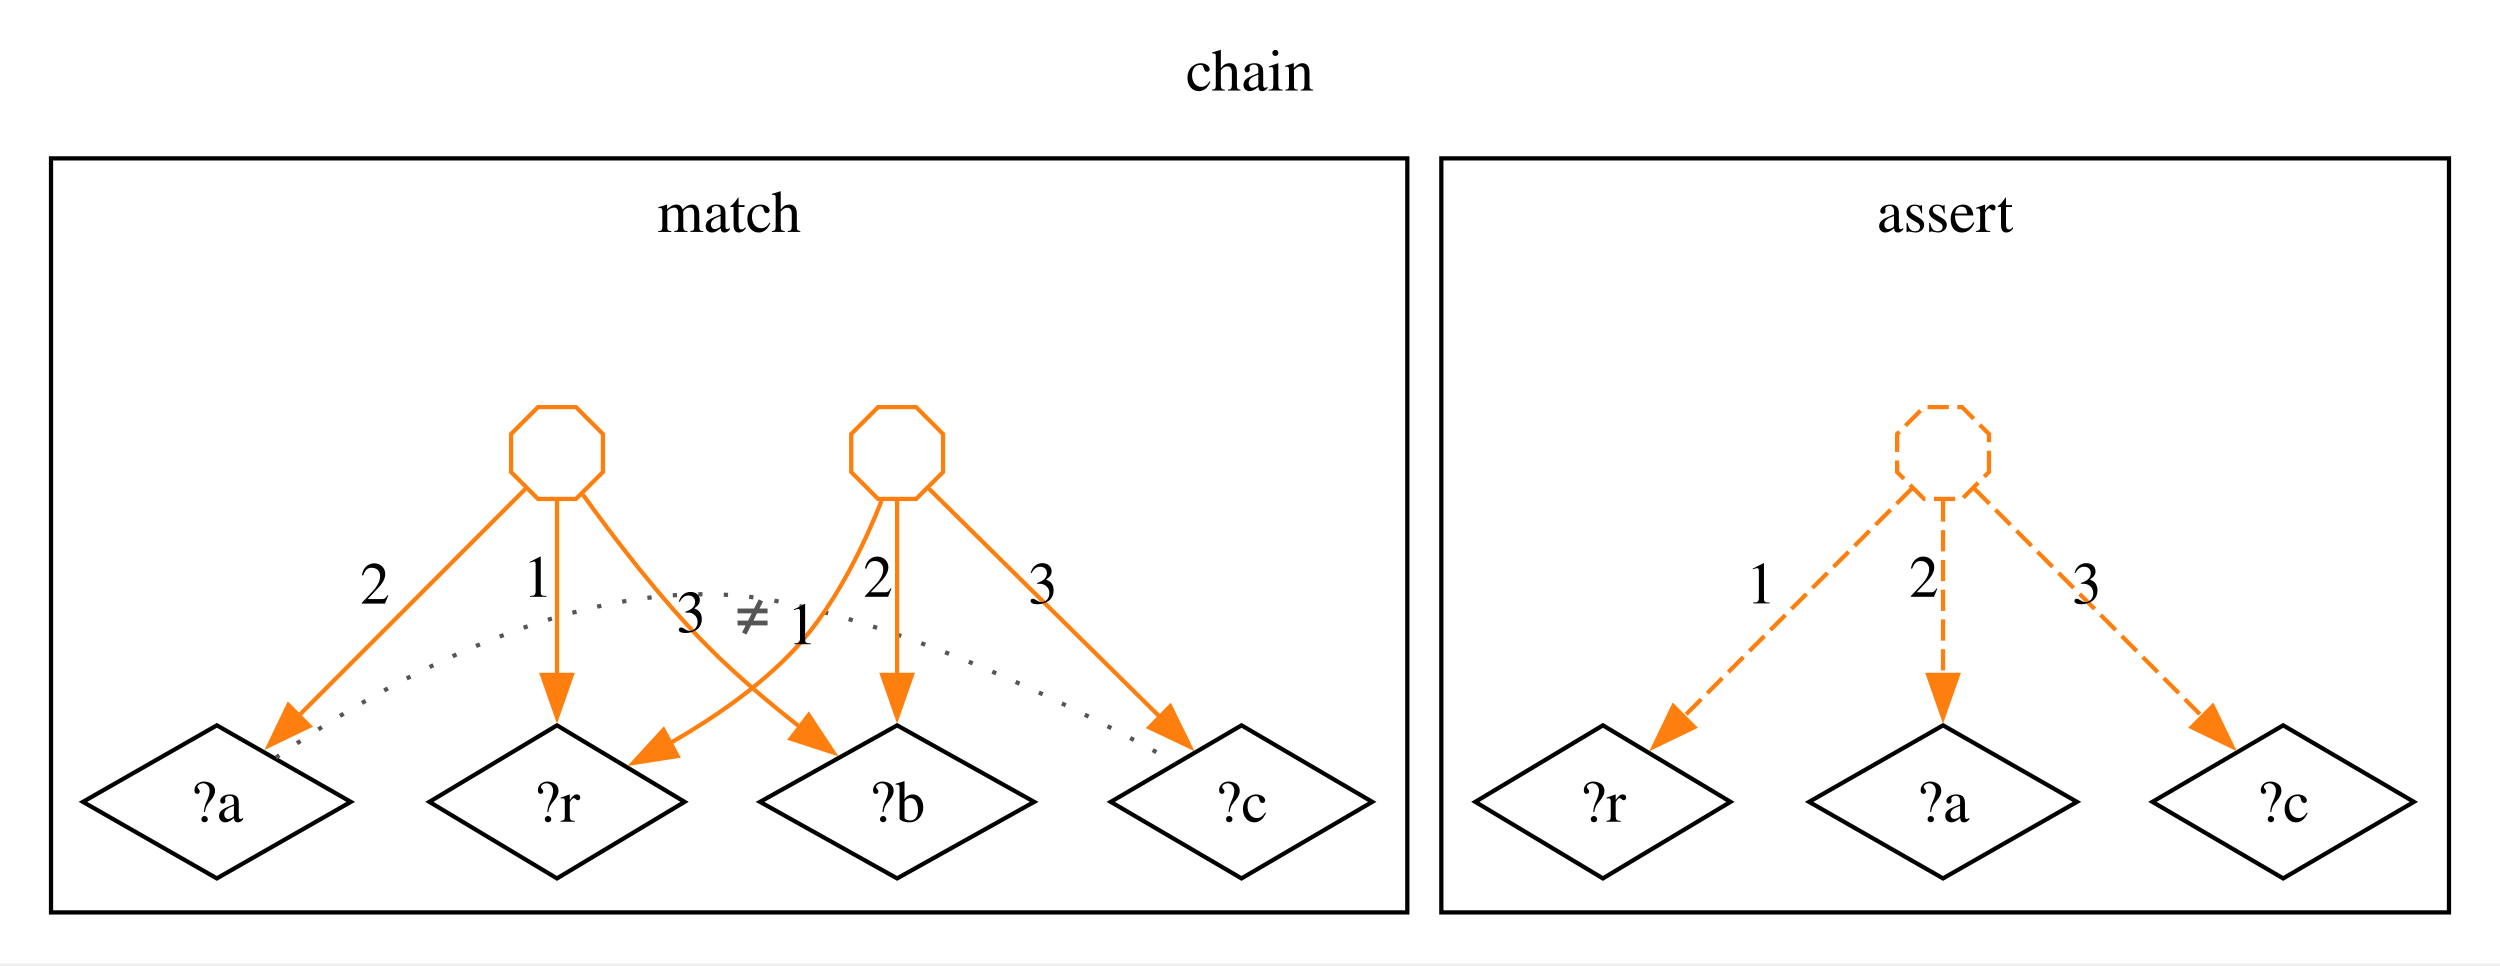
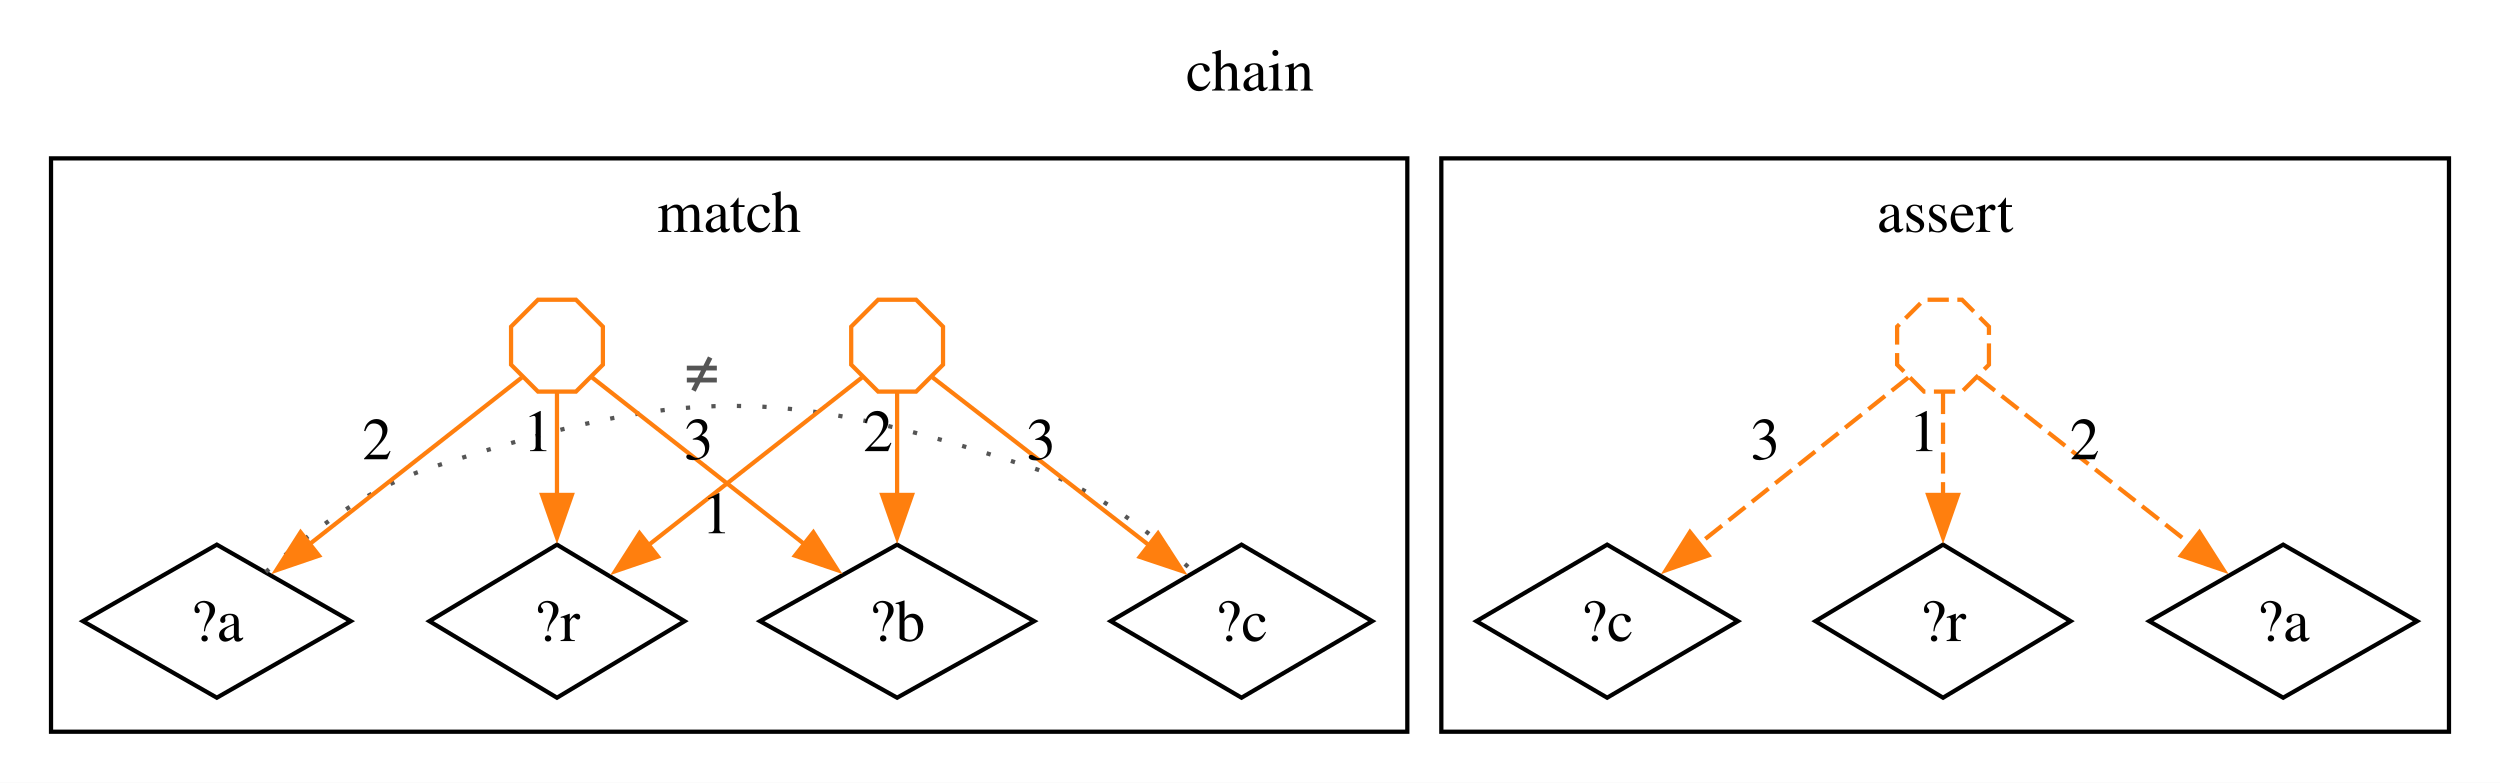
- <svg xmlns="http://www.w3.org/2000/svg" width="588pt" height="227pt" viewBox="0.00 0.00 588.00 227.00">
-   <g id="graph0" class="graph" transform="scale(1 1) rotate(0) translate(4 222.6)">
-     <polygon fill="white" stroke="none" points="-4,4 -4,-222.6 584,-222.6 584,4 -4,4" />
-     <text xml:space="preserve" text-anchor="middle" x="290" y="-201.3" font-family="Times,serif" font-size="14.00">chain</text>
+ <svg xmlns="http://www.w3.org/2000/svg" width="588pt" height="184pt" viewBox="0.00 0.00 588.00 184.00">
+   <g id="graph0" class="graph" transform="scale(1 1) rotate(0) translate(4 180.1)">
+     <polygon fill="white" stroke="none" points="-4,4 -4,-180.1 584,-180.1 584,4 -4,4" />
+     <text xml:space="preserve" text-anchor="middle" x="290" y="-158.8" font-family="Times,serif" font-size="14.00">chain</text>
    <g id="clust1" class="cluster">
-       <polygon fill="none" stroke="black" points="8,-8 8,-185.35 327,-185.35 327,-8 8,-8" />
-       <text xml:space="preserve" text-anchor="middle" x="167.5" y="-168.05" font-family="Times,serif" font-size="14.00">match</text>
+       <polygon fill="none" stroke="black" points="8,-8 8,-142.85 327,-142.85 327,-8 8,-8" />
+       <text xml:space="preserve" text-anchor="middle" x="167.5" y="-125.55" font-family="Times,serif" font-size="14.00">match</text>
    </g>
    <g id="clust2" class="cluster">
-       <polygon fill="none" stroke="black" points="335,-8 335,-185.35 572,-185.35 572,-8 335,-8" />
-       <text xml:space="preserve" text-anchor="middle" x="453.5" y="-168.05" font-family="Times,serif" font-size="14.00">assert</text>
+       <polygon fill="none" stroke="black" points="335,-8 335,-142.85 572,-142.85 572,-8 335,-8" />
+       <text xml:space="preserve" text-anchor="middle" x="453.5" y="-125.55" font-family="Times,serif" font-size="14.00">assert</text>
    </g>
    <g id="node1" class="node">
      <polygon fill="none" stroke="black" points="127,-52 96.99,-34 127,-16 157.01,-34 127,-52" />
      <text xml:space="preserve" text-anchor="middle" x="127" y="-29.32" font-family="Times,serif" font-size="14.00">?r</text>
    </g>
    <g id="node2" class="node">
      <polygon fill="none" stroke="black" points="47,-52 15.5,-34 47,-16 78.5,-34 47,-52" />
      <text xml:space="preserve" text-anchor="middle" x="47" y="-29.32" font-family="Times,serif" font-size="14.00">?a</text>
    </g>
    <g id="node4" class="node">
      <polygon fill="none" stroke="black" points="288,-52 257.25,-34 288,-16 318.75,-34 288,-52" />
      <text xml:space="preserve" text-anchor="middle" x="288" y="-29.32" font-family="Times,serif" font-size="14.00">?c</text>
    </g>
    <g id="edge7" class="edge">
-       <path fill="none" stroke="#555555" stroke-dasharray="1,5" d="M60.88,-44.4C84.52,-60.86 134.4,-90.18 179,-81.15 214.16,-74.02 251.88,-54.8 272.44,-43.22" />
-       <text xml:space="preserve" text-anchor="middle" x="173" y="-73.95" font-family="Times,serif" font-size="14.00" fill="#555555">≠</text>
+       <path fill="none" stroke="#555555" stroke-dasharray="1,5" d="M58.53,-45.57C67.96,-54.17 82.14,-65.21 97,-70 157.06,-89.37 179.03,-89.66 239,-70 253.64,-65.2 267.52,-54.16 276.75,-45.57" />
+       <text xml:space="preserve" text-anchor="middle" x="161.07" y="-88.58" font-family="Times,serif" font-size="14.00" fill="#555555">≠</text>
    </g>
    <g id="node3" class="node">
      <polygon fill="none" stroke="black" points="207,-52 174.76,-34 207,-16 239.24,-34 207,-52" />
      <text xml:space="preserve" text-anchor="middle" x="207" y="-29.32" font-family="Times,serif" font-size="14.00">?b</text>
    </g>
    <g id="node5" class="node">
-       <polygon fill="none" stroke="#ff7f0e" points="137.8,-111.58 137.8,-120.52 131.47,-126.85 122.53,-126.85 116.2,-120.52 116.2,-111.58 122.53,-105.25 131.47,-105.25 137.8,-111.58" />
+       <polygon fill="none" stroke="#ff7f0e" points="137.8,-94.33 137.8,-103.27 131.47,-109.6 122.53,-109.6 116.2,-103.27 116.2,-94.33 122.53,-88 131.47,-88 137.8,-94.33" />
    </g>
    <g id="edge1" class="edge">
-       <path fill="none" stroke="#ff7f0e" d="M127,-104.91C127,-94.59 127,-78.11 127,-63.74" />
-       <polygon fill="#ff7f0e" stroke="#ff7f0e" points="130.5,-63.87 127,-53.87 123.5,-63.87 130.5,-63.87" />
-       <text xml:space="preserve" text-anchor="middle" x="122.5" y="-82.23" font-family="Times,serif" font-size="14.00">1</text>
+       <path fill="none" stroke="#ff7f0e" d="M127,-87.71C127,-81.13 127,-72.19 127,-63.54" />
+       <polygon fill="#ff7f0e" stroke="#ff7f0e" points="130.5,-63.69 127,-53.69 123.5,-63.69 130.5,-63.69" />
+       <text xml:space="preserve" text-anchor="middle" x="122.5" y="-73.99" font-family="Times,serif" font-size="14.00">1</text>
    </g>
    <g id="edge2" class="edge">
-       <path fill="none" stroke="#ff7f0e" d="M119.62,-107.66C107.52,-95.56 83.1,-71.12 65.93,-53.94" />
-       <polygon fill="#ff7f0e" stroke="#ff7f0e" points="68.78,-51.84 59.24,-47.24 63.83,-56.79 68.78,-51.84" />
-       <text xml:space="preserve" text-anchor="middle" x="84.17" y="-80.64" font-family="Times,serif" font-size="14.00">2</text>
+       <path fill="none" stroke="#ff7f0e" d="M118.74,-91.32C107.06,-82.15 85.3,-65.07 68.8,-52.11" />
+       <polygon fill="#ff7f0e" stroke="#ff7f0e" points="71.02,-49.41 61,-45.99 66.7,-54.91 71.02,-49.41" />
+       <text xml:space="preserve" text-anchor="middle" x="84.7" y="-72.08" font-family="Times,serif" font-size="14.00">2</text>
    </g>
    <g id="edge3" class="edge">
-       <path fill="none" stroke="#ff7f0e" d="M133.1,-106.27C139.87,-96.82 151.38,-81.6 163,-70 169.46,-63.55 177.07,-57.15 184.13,-51.61" />
-       <polygon fill="#ff7f0e" stroke="#ff7f0e" points="186.2,-54.43 192.05,-45.6 181.97,-48.86 186.2,-54.43" />
-       <text xml:space="preserve" text-anchor="middle" x="158.54" y="-73.91" font-family="Times,serif" font-size="14.00">3</text>
+       <path fill="none" stroke="#ff7f0e" d="M135.26,-91.32C146.94,-82.15 168.7,-65.07 185.2,-52.11" />
+       <polygon fill="#ff7f0e" stroke="#ff7f0e" points="187.3,-54.91 193,-45.99 182.98,-49.41 187.3,-54.91" />
+       <text xml:space="preserve" text-anchor="middle" x="160.3" y="-72.08" font-family="Times,serif" font-size="14.00">3</text>
    </g>
    <g id="node6" class="node">
-       <polygon fill="none" stroke="#ff7f0e" points="217.8,-111.58 217.8,-120.52 211.47,-126.85 202.53,-126.85 196.2,-120.52 196.2,-111.58 202.53,-105.25 211.47,-105.25 217.8,-111.58" />
+       <polygon fill="none" stroke="#ff7f0e" points="217.8,-94.33 217.8,-103.27 211.47,-109.6 202.53,-109.6 196.2,-103.27 196.2,-94.33 202.53,-88 211.47,-88 217.8,-94.33" />
    </g>
    <g id="edge4" class="edge">
-       <path fill="none" stroke="#ff7f0e" d="M203.34,-104.8C199.46,-95 192.55,-80.24 183,-70 174.7,-61.1 163.65,-53.57 153.57,-47.79" />
-       <polygon fill="#ff7f0e" stroke="#ff7f0e" points="155.36,-44.78 144.9,-43.15 152.06,-50.95 155.36,-44.78" />
-       <text xml:space="preserve" text-anchor="middle" x="184.68" y="-71.08" font-family="Times,serif" font-size="14.00">1</text>
+       <path fill="none" stroke="#ff7f0e" d="M198.74,-91.32C186.99,-82.09 165.05,-64.87 148.52,-51.89" />
+       <polygon fill="#ff7f0e" stroke="#ff7f0e" points="150.74,-49.19 140.71,-45.76 146.42,-54.69 150.74,-49.19" />
+       <text xml:space="preserve" text-anchor="middle" x="164.51" y="-54.68" font-family="Times,serif" font-size="14.00">1</text>
    </g>
    <g id="edge5" class="edge">
-       <path fill="none" stroke="#ff7f0e" d="M207,-104.91C207,-94.59 207,-78.11 207,-63.74" />
-       <polygon fill="#ff7f0e" stroke="#ff7f0e" points="210.5,-63.87 207,-53.87 203.5,-63.87 210.5,-63.87" />
-       <text xml:space="preserve" text-anchor="middle" x="202.5" y="-82.23" font-family="Times,serif" font-size="14.00">2</text>
+       <path fill="none" stroke="#ff7f0e" d="M207,-87.71C207,-81.13 207,-72.19 207,-63.54" />
+       <polygon fill="#ff7f0e" stroke="#ff7f0e" points="210.5,-63.69 207,-53.69 203.5,-63.69 210.5,-63.69" />
+       <text xml:space="preserve" text-anchor="middle" x="202.5" y="-73.99" font-family="Times,serif" font-size="14.00">2</text>
    </g>
    <g id="edge6" class="edge">
-       <path fill="none" stroke="#ff7f0e" d="M214.48,-107.66C226.79,-95.49 251.72,-70.85 269.12,-53.66" />
-       <polygon fill="#ff7f0e" stroke="#ff7f0e" points="271.24,-56.48 275.89,-46.96 266.32,-51.5 271.24,-56.48" />
-       <text xml:space="preserve" text-anchor="middle" x="241.28" y="-80.68" font-family="Times,serif" font-size="14.00">3</text>
+       <path fill="none" stroke="#ff7f0e" d="M215.36,-91.32C227.37,-82.01 249.89,-64.55 266.68,-51.53" />
+       <polygon fill="#ff7f0e" stroke="#ff7f0e" points="268.37,-54.65 274.13,-45.76 264.08,-49.12 268.37,-54.65" />
+       <text xml:space="preserve" text-anchor="middle" x="240.85" y="-72.02" font-family="Times,serif" font-size="14.00">3</text>
    </g>
    <g id="node7" class="node">
-       <polygon fill="none" stroke="black" points="373,-52 342.99,-34 373,-16 403.01,-34 373,-52" />
-       <text xml:space="preserve" text-anchor="middle" x="373" y="-29.32" font-family="Times,serif" font-size="14.00">?r</text>
+       <polygon fill="none" stroke="black" points="453,-52 422.99,-34 453,-16 483.01,-34 453,-52" />
+       <text xml:space="preserve" text-anchor="middle" x="453" y="-29.32" font-family="Times,serif" font-size="14.00">?r</text>
    </g>
    <g id="node8" class="node">
-       <polygon fill="none" stroke="black" points="453,-52 421.5,-34 453,-16 484.5,-34 453,-52" />
-       <text xml:space="preserve" text-anchor="middle" x="453" y="-29.32" font-family="Times,serif" font-size="14.00">?a</text>
+       <polygon fill="none" stroke="black" points="533,-52 501.5,-34 533,-16 564.5,-34 533,-52" />
+       <text xml:space="preserve" text-anchor="middle" x="533" y="-29.32" font-family="Times,serif" font-size="14.00">?a</text>
    </g>
    <g id="node9" class="node">
-       <polygon fill="none" stroke="black" points="533,-52 502.25,-34 533,-16 563.75,-34 533,-52" />
-       <text xml:space="preserve" text-anchor="middle" x="533" y="-29.32" font-family="Times,serif" font-size="14.00">?c</text>
+       <polygon fill="none" stroke="black" points="374,-52 343.25,-34 374,-16 404.75,-34 374,-52" />
+       <text xml:space="preserve" text-anchor="middle" x="374" y="-29.32" font-family="Times,serif" font-size="14.00">?c</text>
    </g>
    <g id="node10" class="node">
-       <polygon fill="none" stroke="#ff7f0e" stroke-dasharray="5,2" points="463.8,-111.58 463.8,-120.52 457.47,-126.85 448.53,-126.85 442.2,-120.52 442.2,-111.58 448.53,-105.25 457.47,-105.25 463.8,-111.58" />
+       <polygon fill="none" stroke="#ff7f0e" stroke-dasharray="5,2" points="463.8,-94.33 463.8,-103.27 457.47,-109.6 448.53,-109.6 442.2,-103.27 442.2,-94.33 448.53,-88 457.47,-88 463.8,-94.33" />
    </g>
    <g id="edge8" class="edge">
-       <path fill="none" stroke="#ff7f0e" stroke-dasharray="5,2" d="M445.62,-107.66C433.45,-95.49 408.83,-70.85 391.64,-53.66" />
-       <polygon fill="#ff7f0e" stroke="#ff7f0e" points="394.51,-51.57 384.96,-46.97 389.56,-56.52 394.51,-51.57" />
-       <text xml:space="preserve" text-anchor="middle" x="410.2" y="-80.68" font-family="Times,serif" font-size="14.00">1</text>
+       <path fill="none" stroke="#ff7f0e" stroke-dasharray="5,2" d="M453,-87.71C453,-81.13 453,-72.19 453,-63.54" />
+       <polygon fill="#ff7f0e" stroke="#ff7f0e" points="456.5,-63.69 453,-53.69 449.5,-63.69 456.5,-63.69" />
+       <text xml:space="preserve" text-anchor="middle" x="448.5" y="-73.99" font-family="Times,serif" font-size="14.00">1</text>
    </g>
    <g id="edge9" class="edge">
-       <path fill="none" stroke="#ff7f0e" stroke-dasharray="5,2" d="M453,-104.91C453,-94.59 453,-78.11 453,-63.74" />
-       <polygon fill="#ff7f0e" stroke="#ff7f0e" points="456.5,-63.87 453,-53.87 449.5,-63.87 456.5,-63.87" />
-       <text xml:space="preserve" text-anchor="middle" x="448.5" y="-82.23" font-family="Times,serif" font-size="14.00">2</text>
+       <path fill="none" stroke="#ff7f0e" stroke-dasharray="5,2" d="M461.26,-91.32C472.94,-82.15 494.7,-65.07 511.2,-52.11" />
+       <polygon fill="#ff7f0e" stroke="#ff7f0e" points="513.3,-54.91 519,-45.99 508.98,-49.41 513.3,-54.91" />
+       <text xml:space="preserve" text-anchor="middle" x="486.3" y="-72.08" font-family="Times,serif" font-size="14.00">2</text>
    </g>
    <g id="edge10" class="edge">
-       <path fill="none" stroke="#ff7f0e" stroke-dasharray="5,2" d="M460.38,-107.66C472.55,-95.49 497.17,-70.85 514.36,-53.66" />
-       <polygon fill="#ff7f0e" stroke="#ff7f0e" points="516.44,-56.52 521.04,-46.97 511.49,-51.57 516.44,-56.52" />
-       <text xml:space="preserve" text-anchor="middle" x="486.8" y="-80.68" font-family="Times,serif" font-size="14.00">3</text>
+       <path fill="none" stroke="#ff7f0e" stroke-dasharray="5,2" d="M444.84,-91.32C433.31,-82.15 411.82,-65.07 395.53,-52.11" />
+       <polygon fill="#ff7f0e" stroke="#ff7f0e" points="397.84,-49.48 387.83,-45.99 393.48,-54.96 397.84,-49.48" />
+       <text xml:space="preserve" text-anchor="middle" x="411.17" y="-72.08" font-family="Times,serif" font-size="14.00">3</text>
    </g>
  </g>
</svg>
